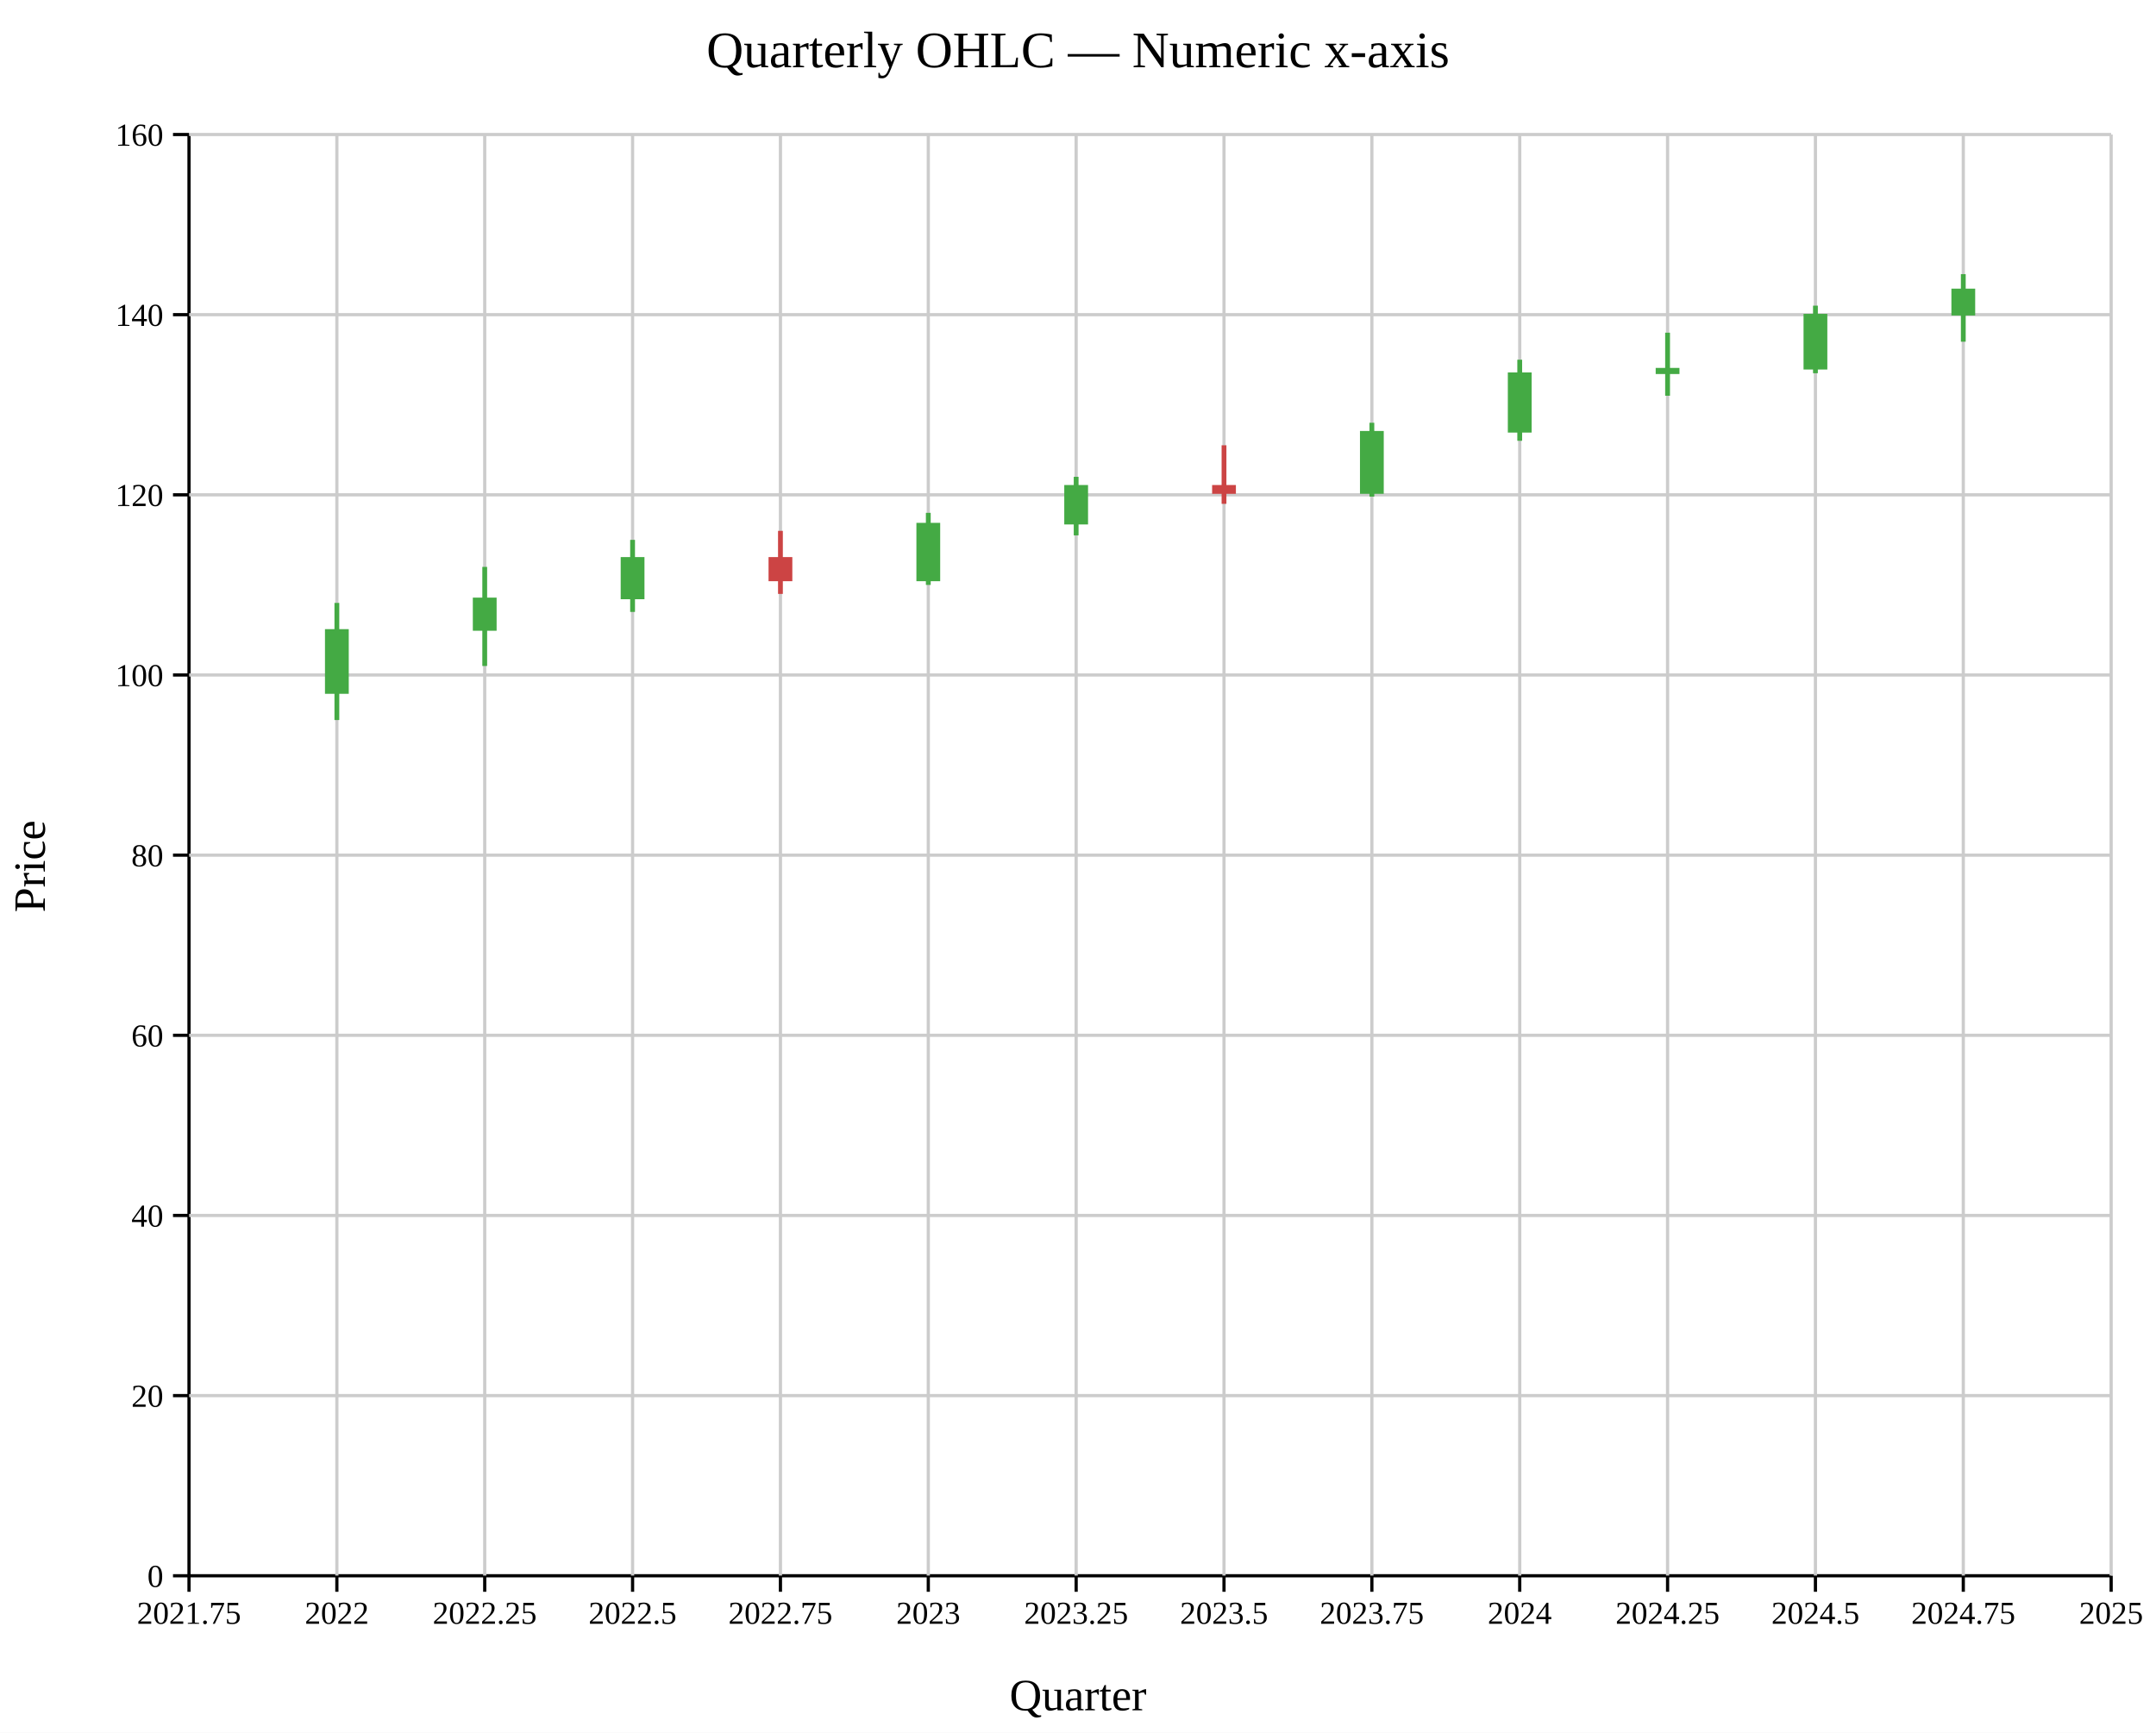
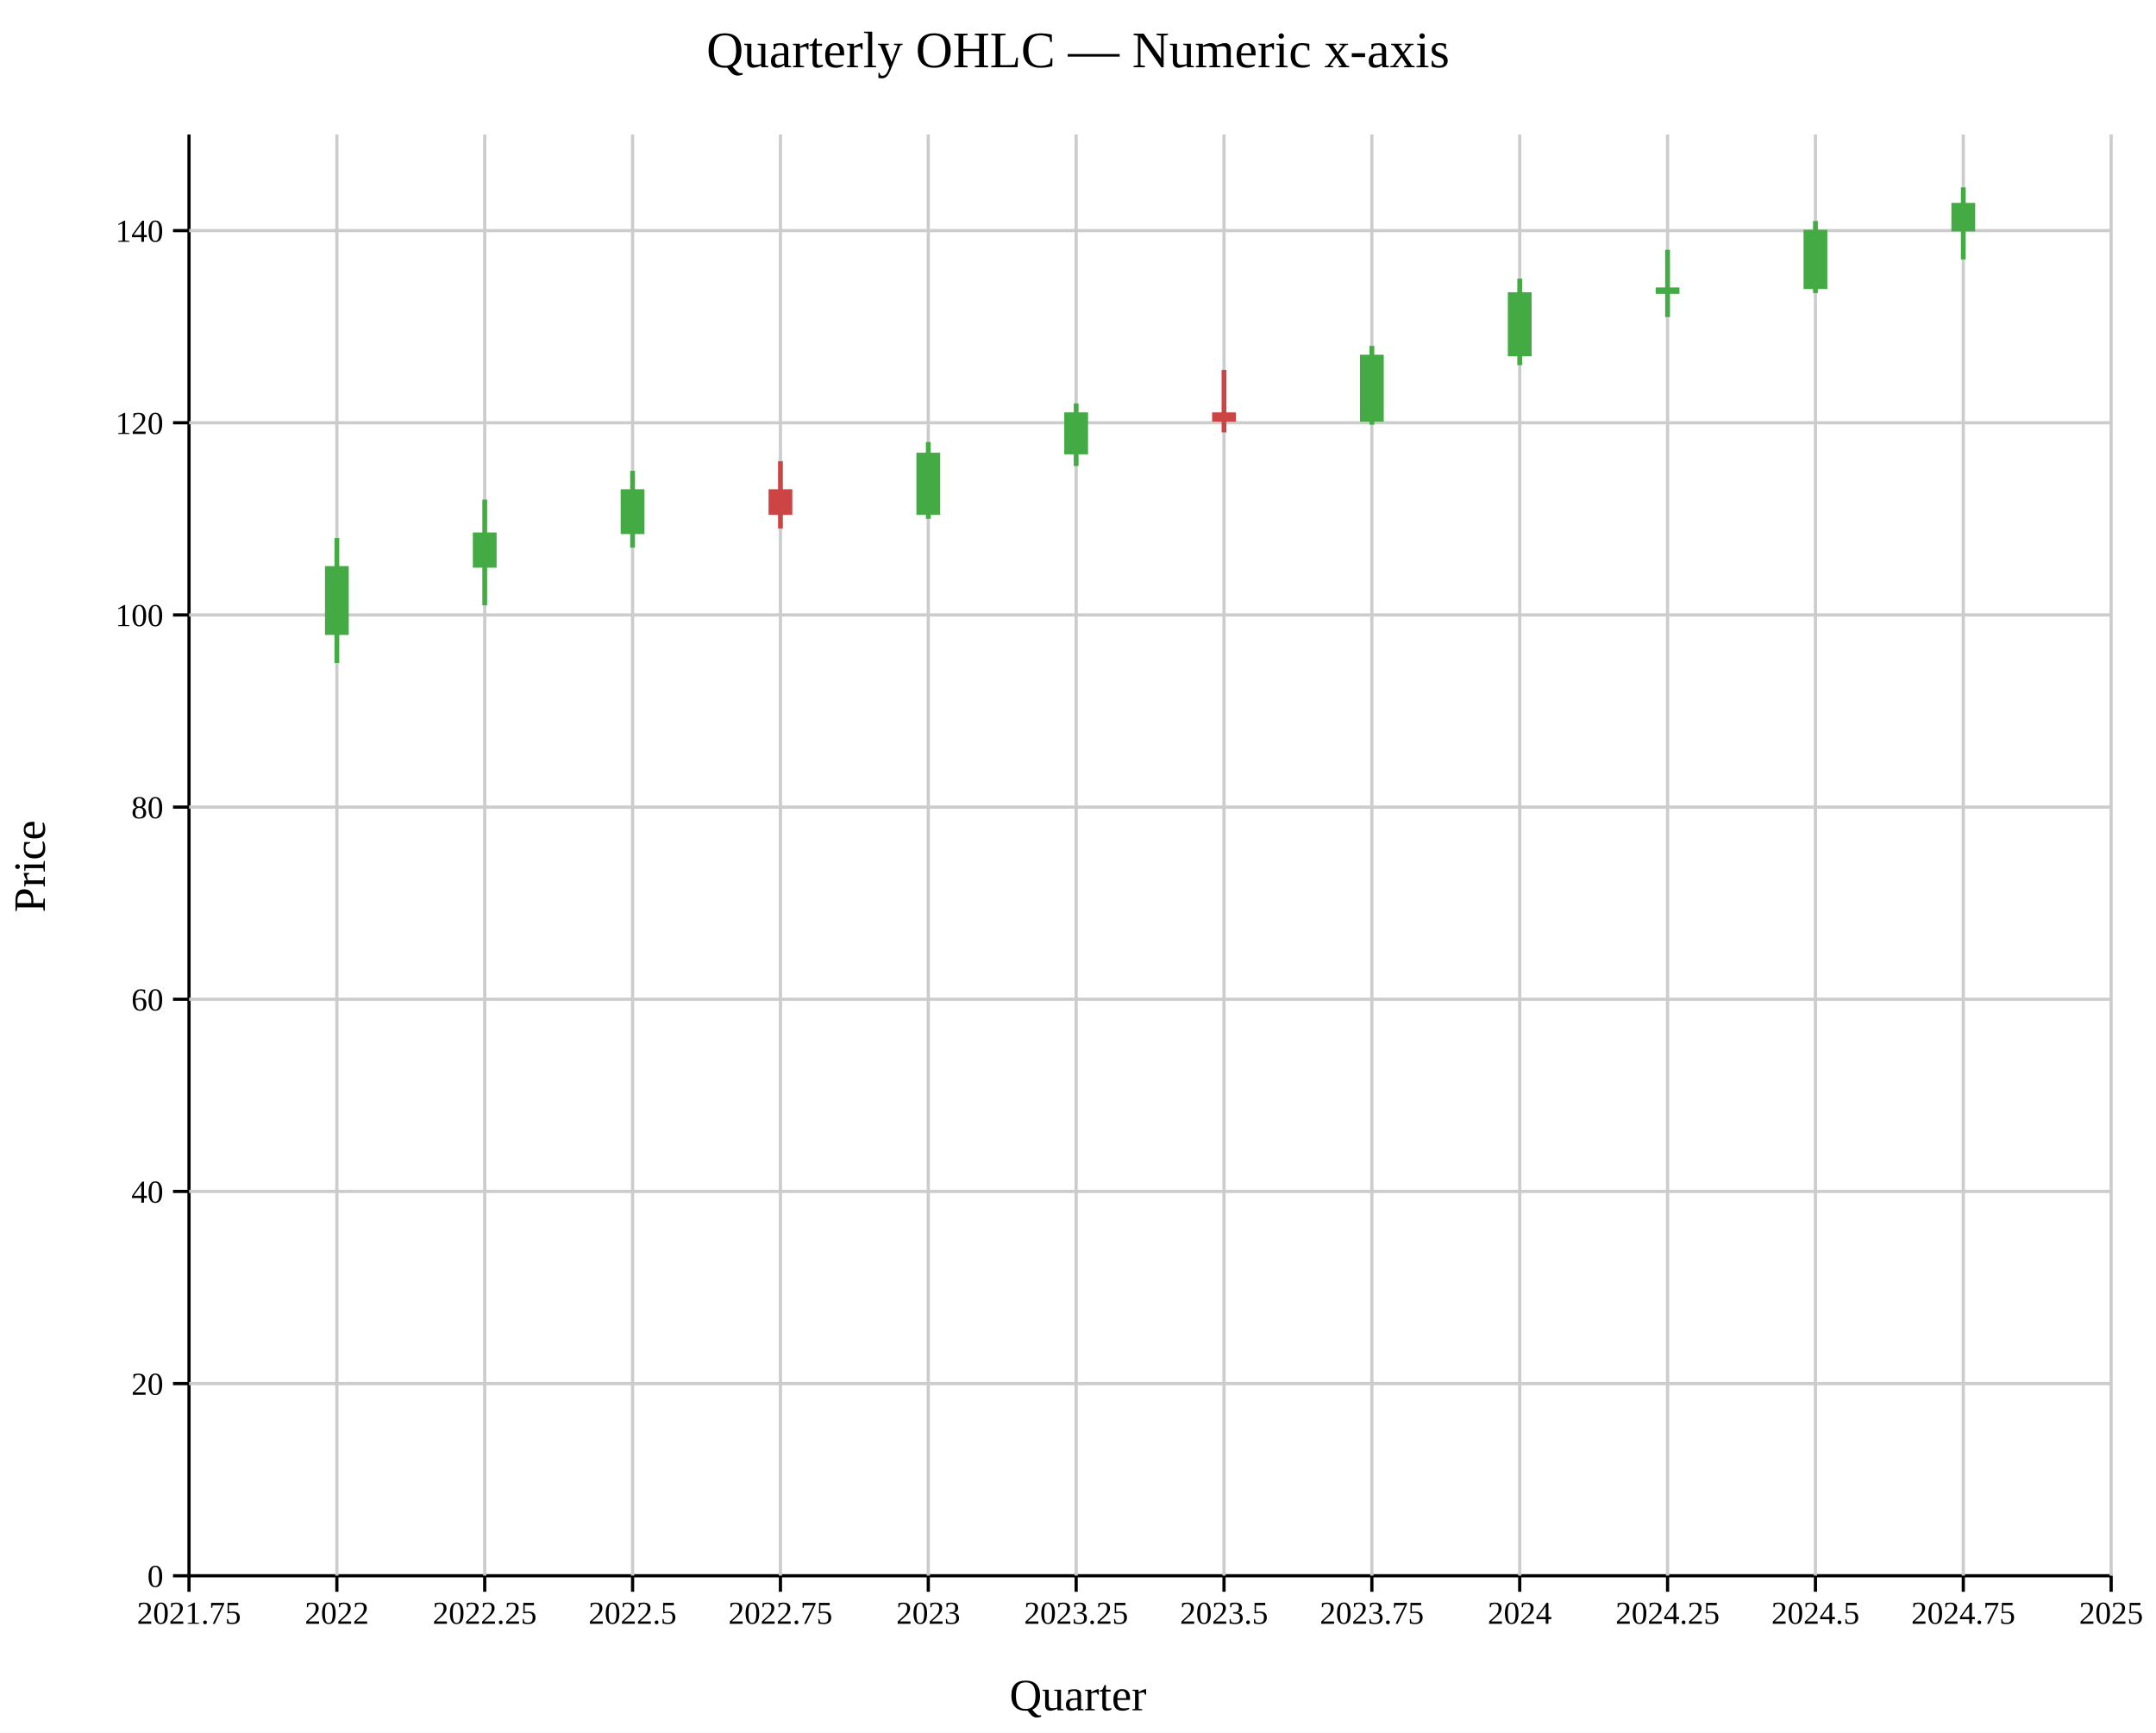
<svg xmlns="http://www.w3.org/2000/svg" width="673" height="541" fill="black">
  <rect width="100%" height="100%" fill="white" />
  <line x1="59" y1="492" x2="659" y2="492" stroke="black" stroke-width="1" />
  <line x1="59" y1="42" x2="59" y2="492" stroke="black" stroke-width="1" />
  <line x1="105.154" y1="42" x2="105.154" y2="492" stroke="#ccc" stroke-width="1" />
  <line x1="151.308" y1="42" x2="151.308" y2="492" stroke="#ccc" stroke-width="1" />
  <line x1="197.462" y1="42" x2="197.462" y2="492" stroke="#ccc" stroke-width="1" />
  <line x1="243.615" y1="42" x2="243.615" y2="492" stroke="#ccc" stroke-width="1" />
  <line x1="289.769" y1="42" x2="289.769" y2="492" stroke="#ccc" stroke-width="1" />
  <line x1="335.923" y1="42" x2="335.923" y2="492" stroke="#ccc" stroke-width="1" />
  <line x1="382.077" y1="42" x2="382.077" y2="492" stroke="#ccc" stroke-width="1" />
  <line x1="428.231" y1="42" x2="428.231" y2="492" stroke="#ccc" stroke-width="1" />
  <line x1="474.385" y1="42" x2="474.385" y2="492" stroke="#ccc" stroke-width="1" />
  <line x1="520.538" y1="42" x2="520.538" y2="492" stroke="#ccc" stroke-width="1" />
  <line x1="566.692" y1="42" x2="566.692" y2="492" stroke="#ccc" stroke-width="1" />
  <line x1="612.846" y1="42" x2="612.846" y2="492" stroke="#ccc" stroke-width="1" />
  <line x1="659" y1="42" x2="659" y2="492" stroke="#ccc" stroke-width="1" />
-   <line x1="59" y1="435.75" x2="659" y2="435.75" stroke="#ccc" stroke-width="1" />
-   <line x1="59" y1="379.5" x2="659" y2="379.5" stroke="#ccc" stroke-width="1" />
-   <line x1="59" y1="323.25" x2="659" y2="323.25" stroke="#ccc" stroke-width="1" />
-   <line x1="59" y1="267" x2="659" y2="267" stroke="#ccc" stroke-width="1" />
-   <line x1="59" y1="210.75" x2="659" y2="210.75" stroke="#ccc" stroke-width="1" />
-   <line x1="59" y1="154.5" x2="659" y2="154.5" stroke="#ccc" stroke-width="1" />
-   <line x1="59" y1="98.25" x2="659" y2="98.25" stroke="#ccc" stroke-width="1" />
-   <line x1="59" y1="42" x2="659" y2="42" stroke="#ccc" stroke-width="1" />
+   <line x1="59" y1="432" x2="659" y2="432" stroke="#ccc" stroke-width="1" />
+   <line x1="59" y1="372" x2="659" y2="372" stroke="#ccc" stroke-width="1" />
+   <line x1="59" y1="312" x2="659" y2="312" stroke="#ccc" stroke-width="1" />
+   <line x1="59" y1="252" x2="659" y2="252" stroke="#ccc" stroke-width="1" />
+   <line x1="59" y1="192" x2="659" y2="192" stroke="#ccc" stroke-width="1" />
+   <line x1="59" y1="132" x2="659" y2="132" stroke="#ccc" stroke-width="1" />
+   <line x1="59" y1="72" x2="659" y2="72" stroke="#ccc" stroke-width="1" />
  <line x1="59" y1="492" x2="59" y2="497" stroke="black" stroke-width="1" />
  <text x="59" y="507" font-size="10" text-anchor="middle">2021.75</text>
  <line x1="105.154" y1="492" x2="105.154" y2="497" stroke="black" stroke-width="1" />
  <text x="105.154" y="507" font-size="10" text-anchor="middle">2022</text>
  <line x1="151.308" y1="492" x2="151.308" y2="497" stroke="black" stroke-width="1" />
  <text x="151.308" y="507" font-size="10" text-anchor="middle">2022.25</text>
  <line x1="197.462" y1="492" x2="197.462" y2="497" stroke="black" stroke-width="1" />
  <text x="197.462" y="507" font-size="10" text-anchor="middle">2022.5</text>
  <line x1="243.615" y1="492" x2="243.615" y2="497" stroke="black" stroke-width="1" />
  <text x="243.615" y="507" font-size="10" text-anchor="middle">2022.75</text>
  <line x1="289.769" y1="492" x2="289.769" y2="497" stroke="black" stroke-width="1" />
  <text x="289.769" y="507" font-size="10" text-anchor="middle">2023</text>
  <line x1="335.923" y1="492" x2="335.923" y2="497" stroke="black" stroke-width="1" />
  <text x="335.923" y="507" font-size="10" text-anchor="middle">2023.25</text>
  <line x1="382.077" y1="492" x2="382.077" y2="497" stroke="black" stroke-width="1" />
  <text x="382.077" y="507" font-size="10" text-anchor="middle">2023.5</text>
  <line x1="428.231" y1="492" x2="428.231" y2="497" stroke="black" stroke-width="1" />
  <text x="428.231" y="507" font-size="10" text-anchor="middle">2023.75</text>
  <line x1="474.385" y1="492" x2="474.385" y2="497" stroke="black" stroke-width="1" />
  <text x="474.385" y="507" font-size="10" text-anchor="middle">2024</text>
  <line x1="520.538" y1="492" x2="520.538" y2="497" stroke="black" stroke-width="1" />
  <text x="520.538" y="507" font-size="10" text-anchor="middle">2024.25</text>
  <line x1="566.692" y1="492" x2="566.692" y2="497" stroke="black" stroke-width="1" />
  <text x="566.692" y="507" font-size="10" text-anchor="middle">2024.5</text>
  <line x1="612.846" y1="492" x2="612.846" y2="497" stroke="black" stroke-width="1" />
  <text x="612.846" y="507" font-size="10" text-anchor="middle">2024.75</text>
  <line x1="659" y1="492" x2="659" y2="497" stroke="black" stroke-width="1" />
  <text x="659" y="507" font-size="10" text-anchor="middle">2025</text>
  <line x1="54" y1="492" x2="59" y2="492" stroke="black" stroke-width="1" />
  <text x="51" y="495.5" font-size="10" text-anchor="end">0</text>
-   <line x1="54" y1="435.75" x2="59" y2="435.75" stroke="black" stroke-width="1" />
-   <text x="51" y="439.25" font-size="10" text-anchor="end">20</text>
-   <line x1="54" y1="379.5" x2="59" y2="379.5" stroke="black" stroke-width="1" />
-   <text x="51" y="383" font-size="10" text-anchor="end">40</text>
-   <line x1="54" y1="323.25" x2="59" y2="323.25" stroke="black" stroke-width="1" />
-   <text x="51" y="326.75" font-size="10" text-anchor="end">60</text>
-   <line x1="54" y1="267" x2="59" y2="267" stroke="black" stroke-width="1" />
-   <text x="51" y="270.5" font-size="10" text-anchor="end">80</text>
-   <line x1="54" y1="210.75" x2="59" y2="210.75" stroke="black" stroke-width="1" />
-   <text x="51" y="214.25" font-size="10" text-anchor="end">100</text>
-   <line x1="54" y1="154.5" x2="59" y2="154.5" stroke="black" stroke-width="1" />
-   <text x="51" y="158" font-size="10" text-anchor="end">120</text>
-   <line x1="54" y1="98.25" x2="59" y2="98.25" stroke="black" stroke-width="1" />
-   <text x="51" y="101.75" font-size="10" text-anchor="end">140</text>
-   <line x1="54" y1="42" x2="59" y2="42" stroke="black" stroke-width="1" />
-   <text x="51" y="45.5" font-size="10" text-anchor="end">160</text>
+   <line x1="54" y1="432" x2="59" y2="432" stroke="black" stroke-width="1" />
+   <text x="51" y="435.5" font-size="10" text-anchor="end">20</text>
+   <line x1="54" y1="372" x2="59" y2="372" stroke="black" stroke-width="1" />
+   <text x="51" y="375.5" font-size="10" text-anchor="end">40</text>
+   <line x1="54" y1="312" x2="59" y2="312" stroke="black" stroke-width="1" />
+   <text x="51" y="315.5" font-size="10" text-anchor="end">60</text>
+   <line x1="54" y1="252" x2="59" y2="252" stroke="black" stroke-width="1" />
+   <text x="51" y="255.5" font-size="10" text-anchor="end">80</text>
+   <line x1="54" y1="192" x2="59" y2="192" stroke="black" stroke-width="1" />
+   <text x="51" y="195.5" font-size="10" text-anchor="end">100</text>
+   <line x1="54" y1="132" x2="59" y2="132" stroke="black" stroke-width="1" />
+   <text x="51" y="135.5" font-size="10" text-anchor="end">120</text>
+   <line x1="54" y1="72" x2="59" y2="72" stroke="black" stroke-width="1" />
+   <text x="51" y="75.5" font-size="10" text-anchor="end">140</text>
  <text x="336.5" y="534" font-size="14" text-anchor="middle">Quarter</text>
  <text x="14" y="270.5" font-size="14" text-anchor="middle" transform="rotate(-90,14,270.5)">Price</text>
  <text x="336.5" y="21" font-size="16" text-anchor="middle">Quarterly OHLC — Numeric x-axis</text>
-   <line x1="105.154" y1="188.25" x2="105.154" y2="224.812" stroke="rgb(68,170,68)" stroke-width="1.5" />
-   <rect x="101.692" y="196.688" width="6.923" height="19.688" fill="rgb(68,170,68)" stroke="rgb(68,170,68)" stroke-width="0.5" />
-   <line x1="151.308" y1="177" x2="151.308" y2="207.938" stroke="rgb(68,170,68)" stroke-width="1.5" />
-   <rect x="147.846" y="186.844" width="6.923" height="9.844" fill="rgb(68,170,68)" stroke="rgb(68,170,68)" stroke-width="0.5" />
-   <line x1="197.462" y1="168.562" x2="197.462" y2="191.062" stroke="rgb(68,170,68)" stroke-width="1.5" />
-   <rect x="194" y="174.188" width="6.923" height="12.656" fill="rgb(68,170,68)" stroke="rgb(68,170,68)" stroke-width="0.5" />
-   <line x1="243.615" y1="165.75" x2="243.615" y2="185.438" stroke="rgb(204,68,68)" stroke-width="1.5" />
-   <rect x="240.154" y="174.188" width="6.923" height="7.031" fill="rgb(204,68,68)" stroke="rgb(204,68,68)" stroke-width="0.5" />
-   <line x1="289.769" y1="160.125" x2="289.769" y2="182.625" stroke="rgb(68,170,68)" stroke-width="1.5" />
-   <rect x="286.308" y="163.5" width="6.923" height="17.719" fill="rgb(68,170,68)" stroke="rgb(68,170,68)" stroke-width="0.5" />
-   <line x1="335.923" y1="148.875" x2="335.923" y2="167.156" stroke="rgb(68,170,68)" stroke-width="1.5" />
-   <rect x="332.462" y="151.688" width="6.923" height="11.812" fill="rgb(68,170,68)" stroke="rgb(68,170,68)" stroke-width="0.5" />
-   <line x1="382.077" y1="139.031" x2="382.077" y2="157.312" stroke="rgb(204,68,68)" stroke-width="1.5" />
-   <rect x="378.615" y="151.688" width="6.923" height="2.25" fill="rgb(204,68,68)" stroke="rgb(204,68,68)" stroke-width="0.5" />
-   <line x1="428.231" y1="132" x2="428.231" y2="155.062" stroke="rgb(68,170,68)" stroke-width="1.5" />
-   <rect x="424.769" y="134.812" width="6.923" height="19.125" fill="rgb(68,170,68)" stroke="rgb(68,170,68)" stroke-width="0.5" />
-   <line x1="474.385" y1="112.312" x2="474.385" y2="137.625" stroke="rgb(68,170,68)" stroke-width="1.5" />
-   <rect x="470.923" y="116.531" width="6.923" height="18.281" fill="rgb(68,170,68)" stroke="rgb(68,170,68)" stroke-width="0.5" />
-   <line x1="520.538" y1="103.875" x2="520.538" y2="123.562" stroke="rgb(68,170,68)" stroke-width="1.5" />
-   <rect x="517.077" y="115.125" width="6.923" height="1.406" fill="rgb(68,170,68)" stroke="rgb(68,170,68)" stroke-width="0.5" />
-   <line x1="566.692" y1="95.438" x2="566.692" y2="116.531" stroke="rgb(68,170,68)" stroke-width="1.5" />
-   <rect x="563.231" y="98.25" width="6.923" height="16.875" fill="rgb(68,170,68)" stroke="rgb(68,170,68)" stroke-width="0.5" />
-   <line x1="612.846" y1="85.594" x2="612.846" y2="106.688" stroke="rgb(68,170,68)" stroke-width="1.5" />
-   <rect x="609.385" y="90.375" width="6.923" height="7.875" fill="rgb(68,170,68)" stroke="rgb(68,170,68)" stroke-width="0.5" />
+   <line x1="105.154" y1="168" x2="105.154" y2="207" stroke="rgb(68,170,68)" stroke-width="1.5" />
+   <rect x="101.692" y="177" width="6.923" height="21" fill="rgb(68,170,68)" stroke="rgb(68,170,68)" stroke-width="0.5" />
+   <line x1="151.308" y1="156" x2="151.308" y2="189" stroke="rgb(68,170,68)" stroke-width="1.5" />
+   <rect x="147.846" y="166.5" width="6.923" height="10.5" fill="rgb(68,170,68)" stroke="rgb(68,170,68)" stroke-width="0.5" />
+   <line x1="197.462" y1="147" x2="197.462" y2="171" stroke="rgb(68,170,68)" stroke-width="1.5" />
+   <rect x="194" y="153" width="6.923" height="13.5" fill="rgb(68,170,68)" stroke="rgb(68,170,68)" stroke-width="0.5" />
+   <line x1="243.615" y1="144" x2="243.615" y2="165" stroke="rgb(204,68,68)" stroke-width="1.5" />
+   <rect x="240.154" y="153" width="6.923" height="7.5" fill="rgb(204,68,68)" stroke="rgb(204,68,68)" stroke-width="0.5" />
+   <line x1="289.769" y1="138" x2="289.769" y2="162" stroke="rgb(68,170,68)" stroke-width="1.5" />
+   <rect x="286.308" y="141.6" width="6.923" height="18.9" fill="rgb(68,170,68)" stroke="rgb(68,170,68)" stroke-width="0.5" />
+   <line x1="335.923" y1="126" x2="335.923" y2="145.5" stroke="rgb(68,170,68)" stroke-width="1.5" />
+   <rect x="332.462" y="129" width="6.923" height="12.6" fill="rgb(68,170,68)" stroke="rgb(68,170,68)" stroke-width="0.5" />
+   <line x1="382.077" y1="115.5" x2="382.077" y2="135" stroke="rgb(204,68,68)" stroke-width="1.5" />
+   <rect x="378.615" y="129" width="6.923" height="2.4" fill="rgb(204,68,68)" stroke="rgb(204,68,68)" stroke-width="0.5" />
+   <line x1="428.231" y1="108" x2="428.231" y2="132.6" stroke="rgb(68,170,68)" stroke-width="1.5" />
+   <rect x="424.769" y="111" width="6.923" height="20.4" fill="rgb(68,170,68)" stroke="rgb(68,170,68)" stroke-width="0.5" />
+   <line x1="474.385" y1="87" x2="474.385" y2="114" stroke="rgb(68,170,68)" stroke-width="1.5" />
+   <rect x="470.923" y="91.5" width="6.923" height="19.5" fill="rgb(68,170,68)" stroke="rgb(68,170,68)" stroke-width="0.5" />
+   <line x1="520.538" y1="78" x2="520.538" y2="99" stroke="rgb(68,170,68)" stroke-width="1.5" />
+   <rect x="517.077" y="90" width="6.923" height="1.5" fill="rgb(68,170,68)" stroke="rgb(68,170,68)" stroke-width="0.5" />
+   <line x1="566.692" y1="69" x2="566.692" y2="91.5" stroke="rgb(68,170,68)" stroke-width="1.5" />
+   <rect x="563.231" y="72" width="6.923" height="18" fill="rgb(68,170,68)" stroke="rgb(68,170,68)" stroke-width="0.5" />
+   <line x1="612.846" y1="58.5" x2="612.846" y2="81" stroke="rgb(68,170,68)" stroke-width="1.5" />
+   <rect x="609.385" y="63.6" width="6.923" height="8.4" fill="rgb(68,170,68)" stroke="rgb(68,170,68)" stroke-width="0.5" />
</svg>
